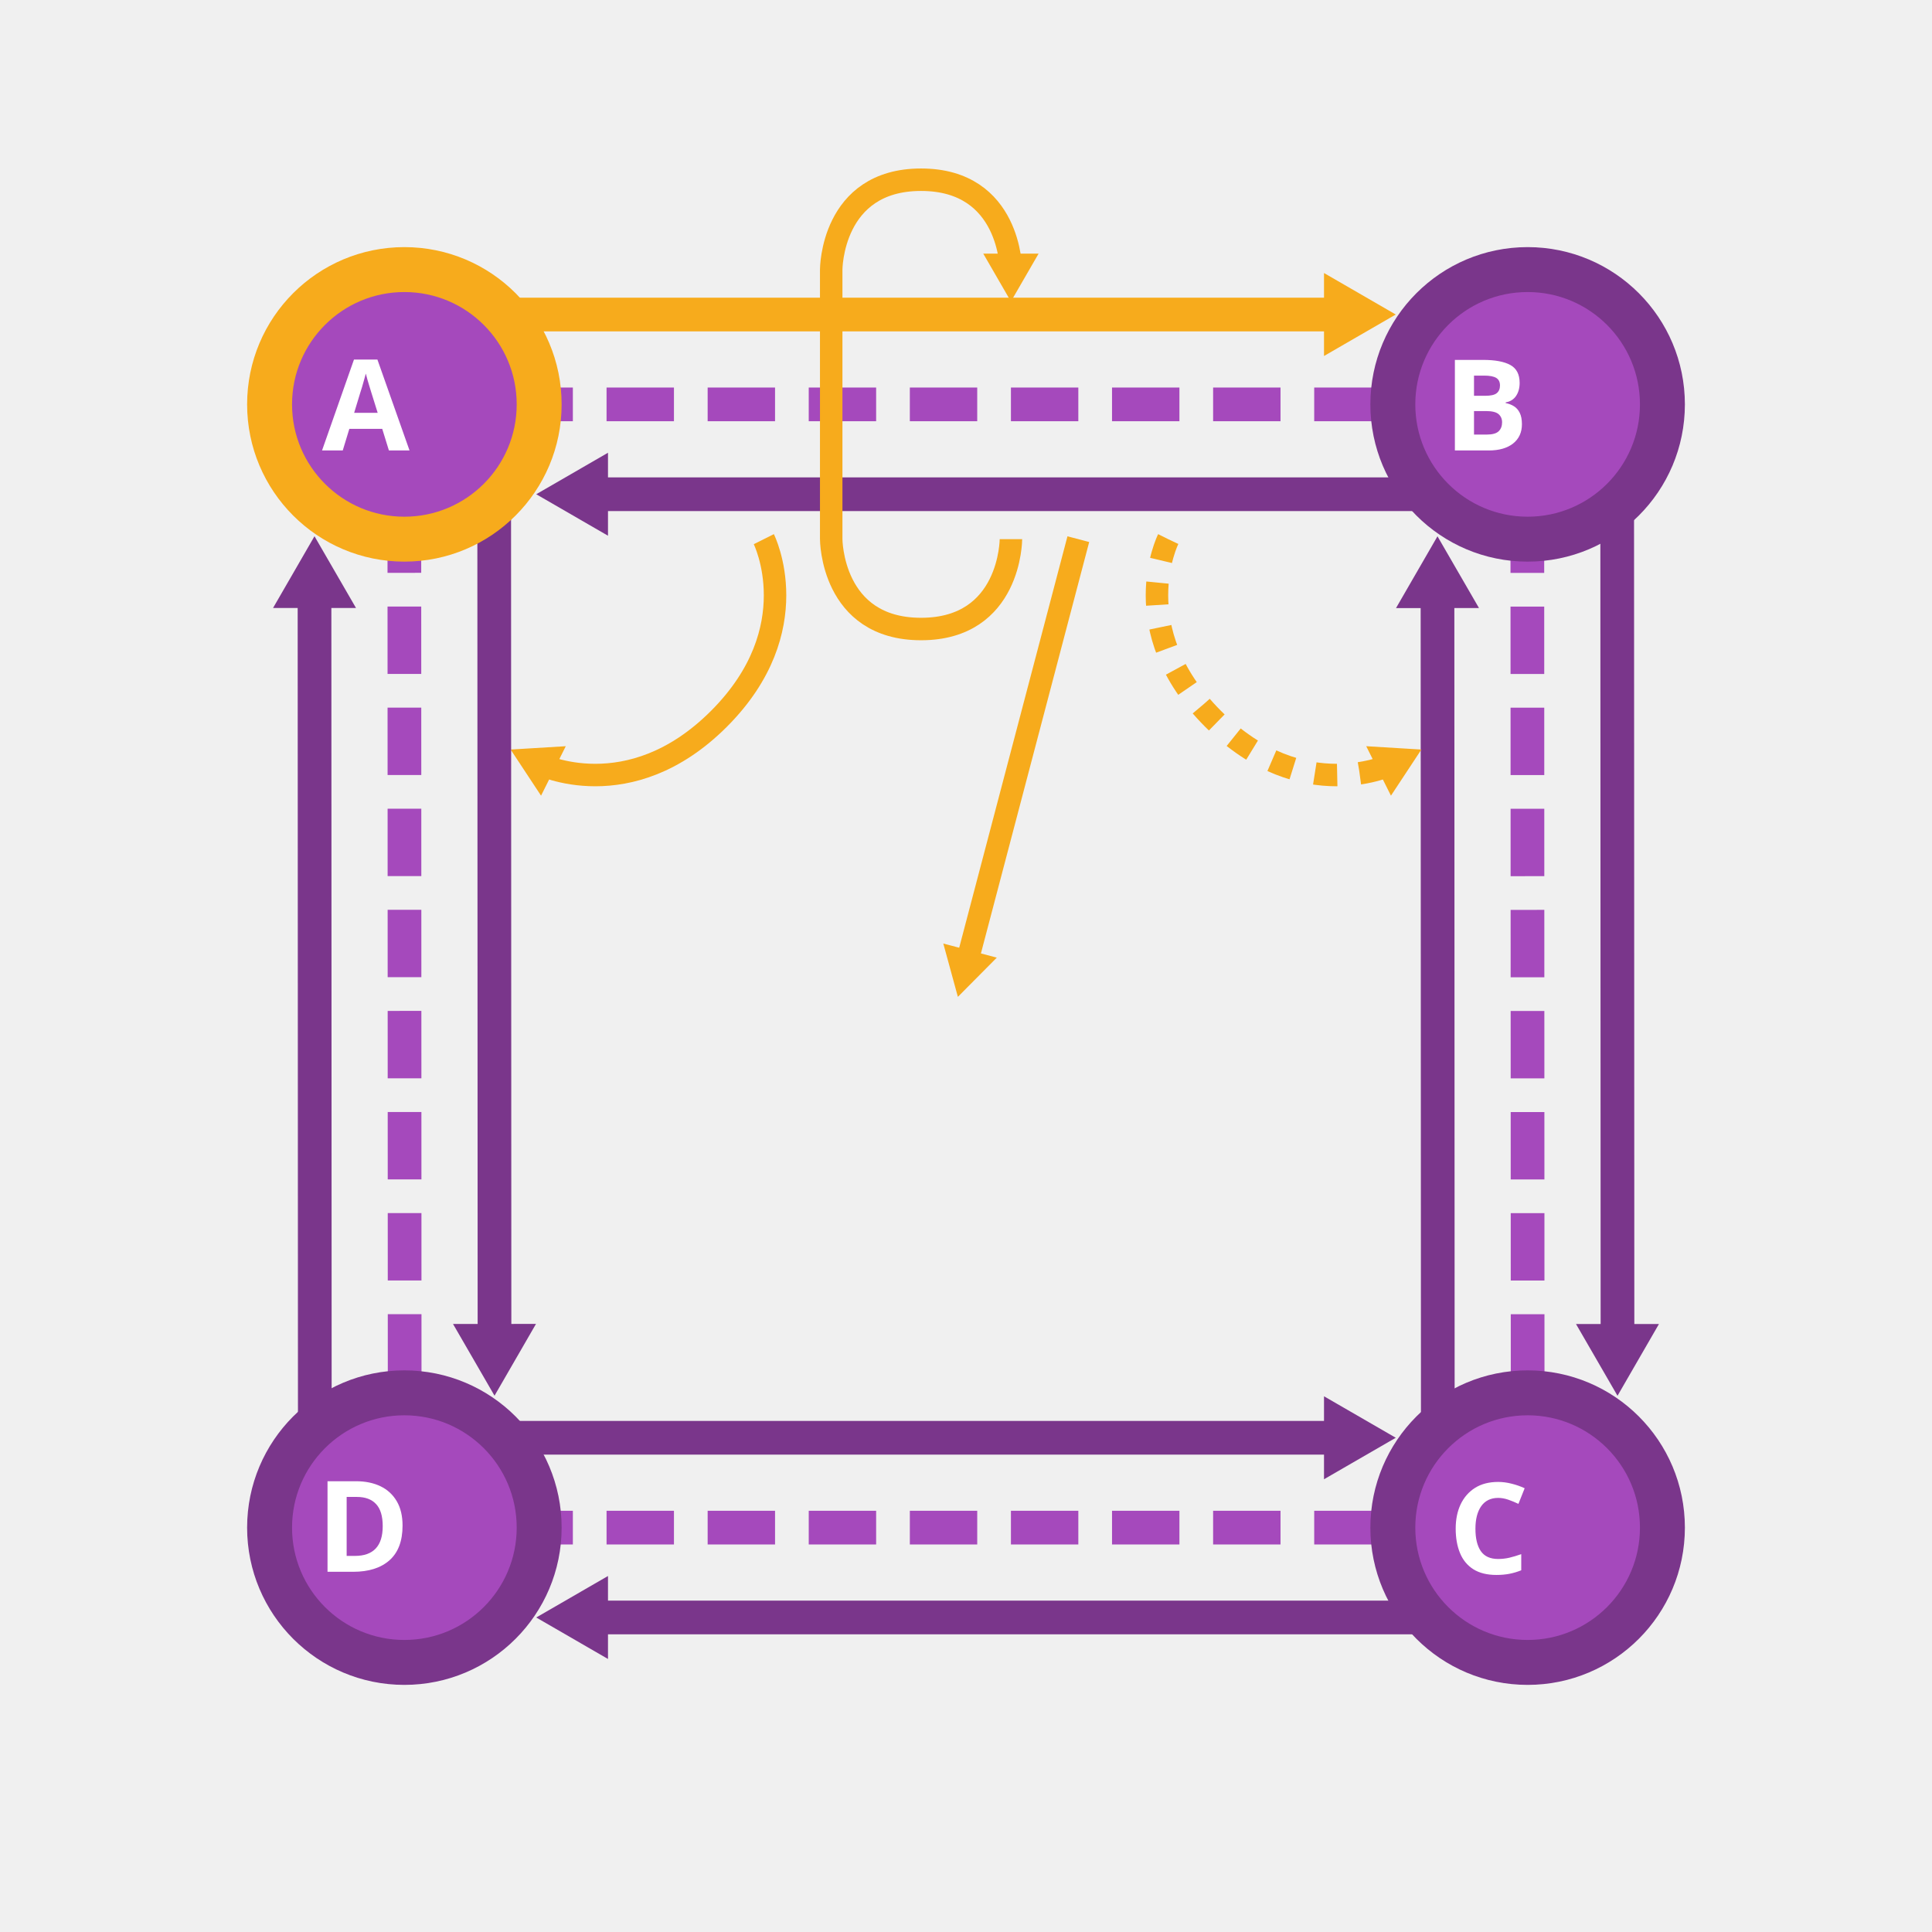
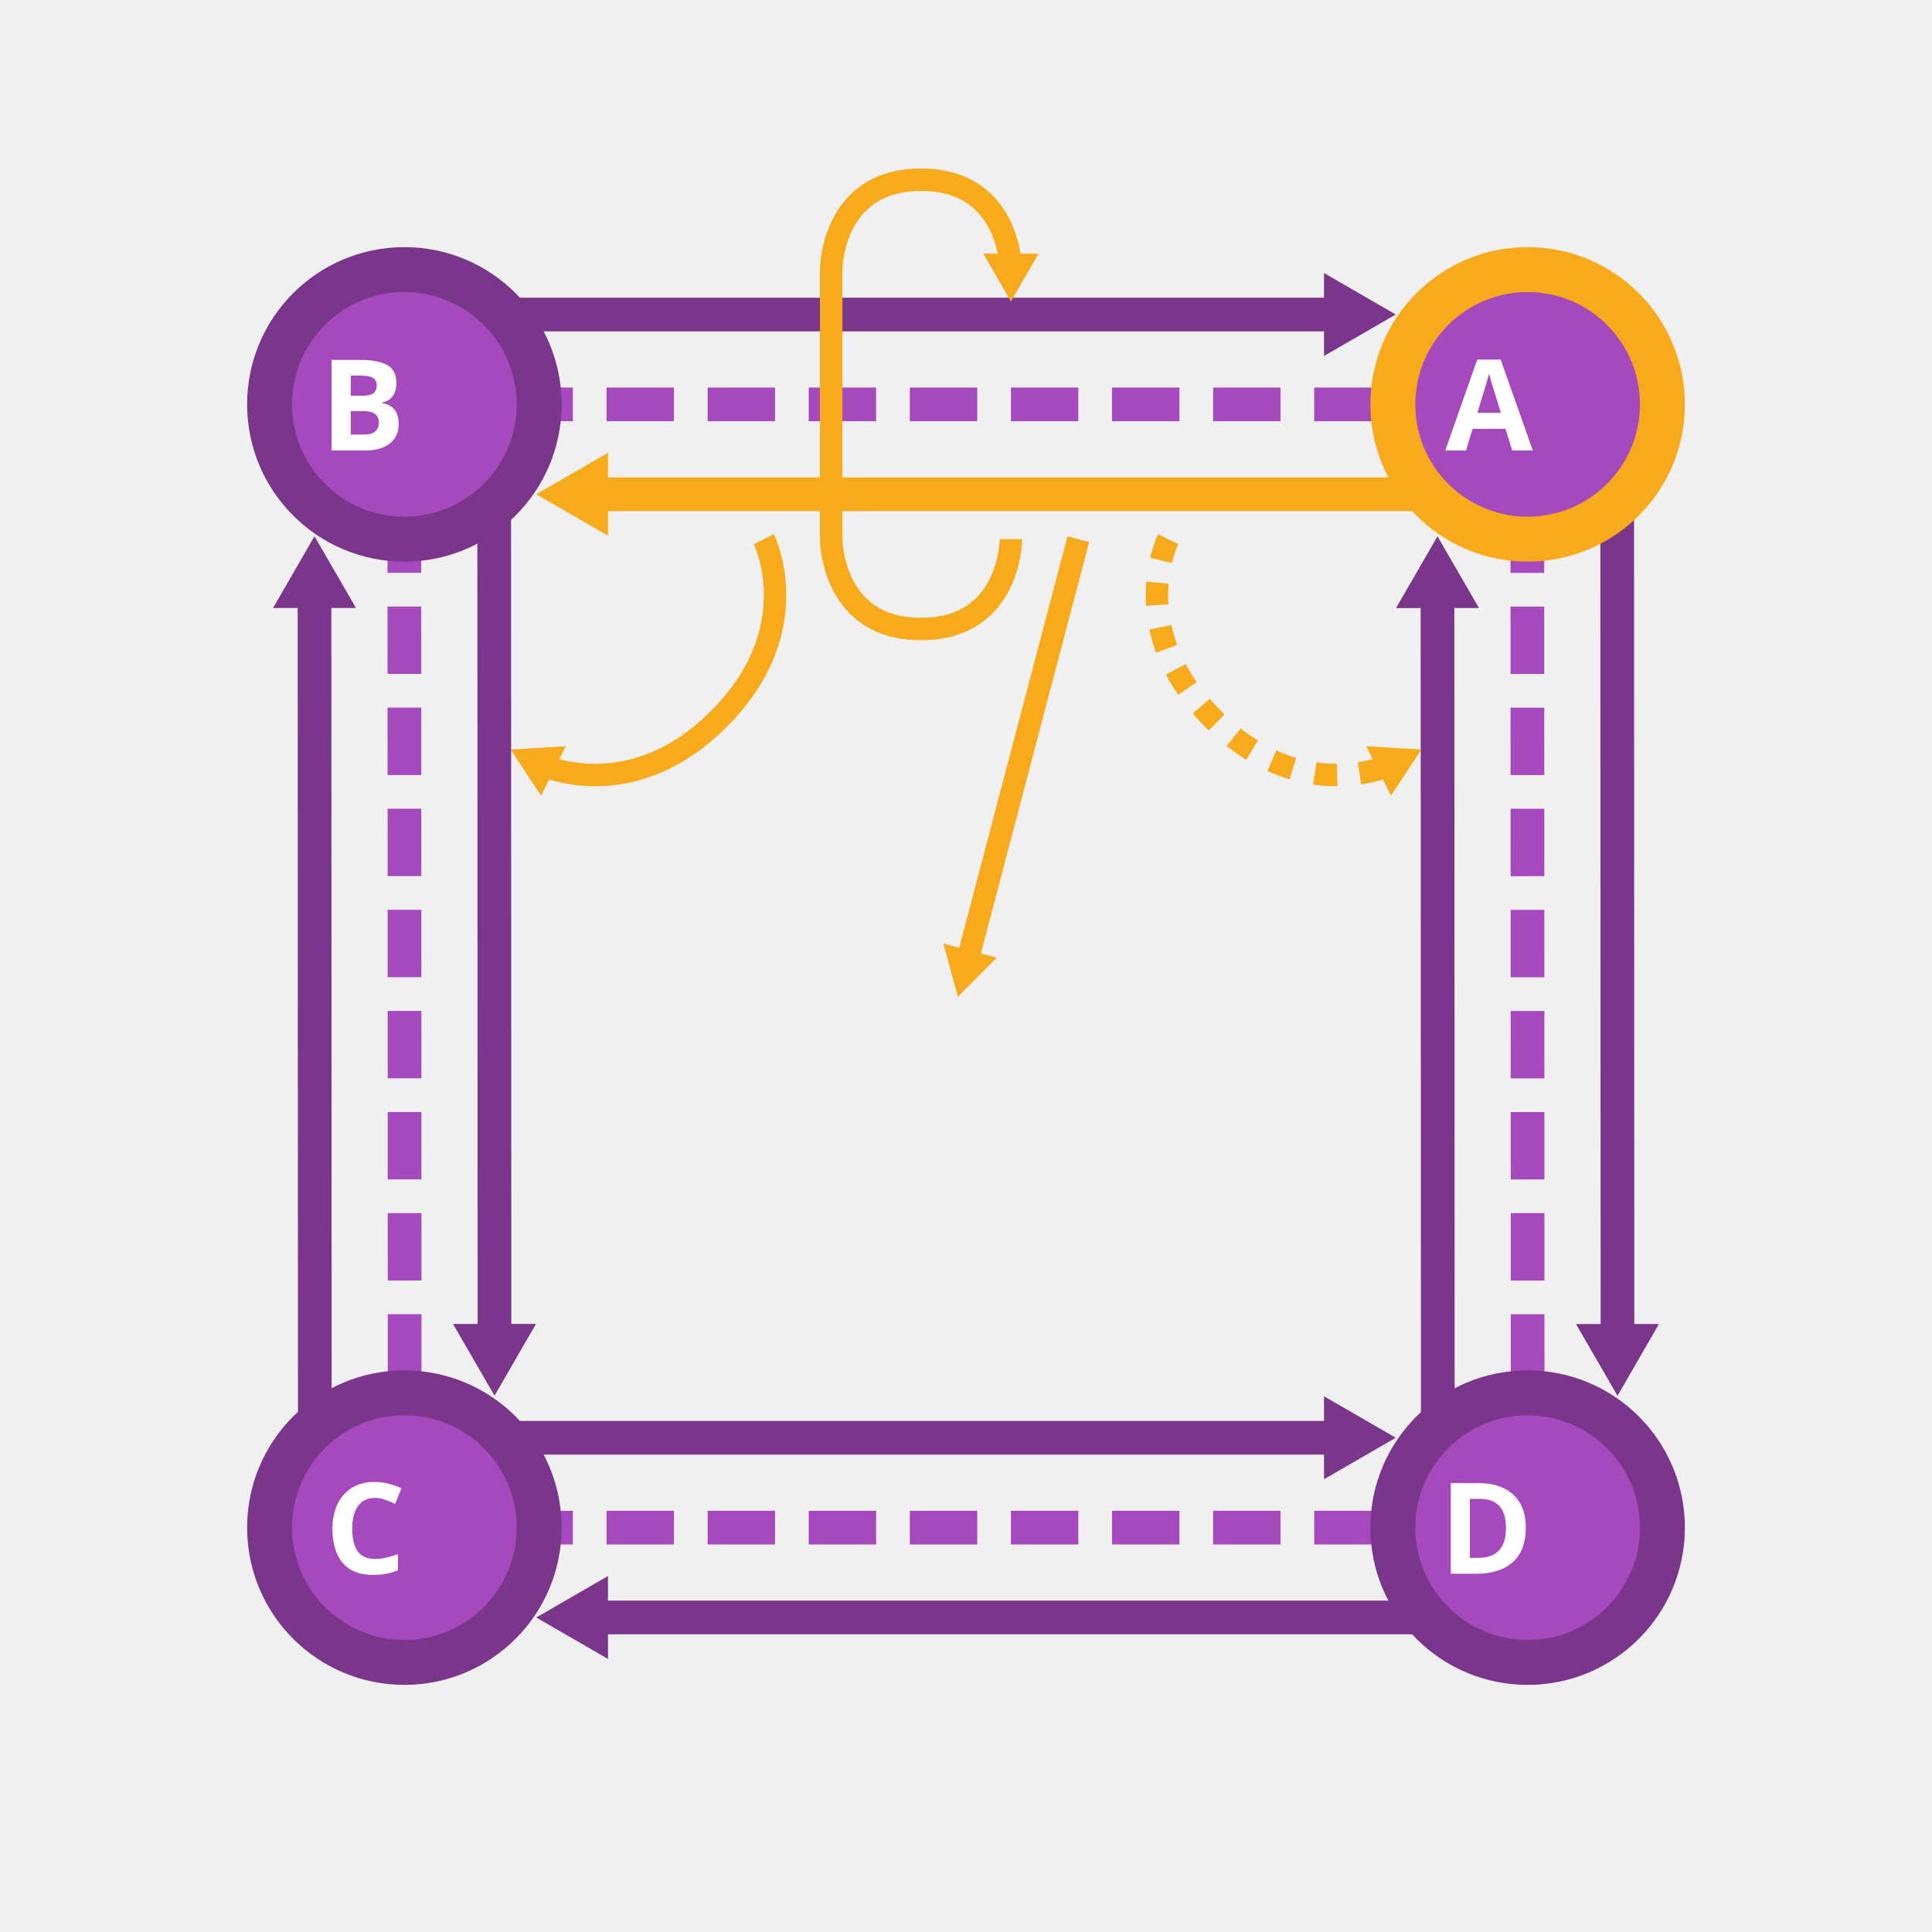
<svg xmlns="http://www.w3.org/2000/svg" id="svg8" version="1.1" viewBox="0 0 344 344" height="344mm" width="344mm">
  <defs id="defs2">
    <marker style="overflow:visible" id="marker1385" refX="0.0" refY="0.0" orient="auto">
      <path transform="scale(0.2)" style="fill-rule:evenodd;stroke:#f7ab1c;stroke-width:1pt;stroke-opacity:1;fill:#f7ab1c;fill-opacity:1" d="M 5.77,0.0 L -2.88,5.0 L -2.88,-5.0 L 5.77,0.0 z " id="path1383" />
    </marker>
    <marker style="overflow:visible" id="marker1320" refX="0.0" refY="0.0" orient="auto">
      <path transform="scale(0.2)" style="fill-rule:evenodd;stroke:#f7ab1c;stroke-width:1pt;stroke-opacity:1;fill:#f7ab1c;fill-opacity:1" d="M 5.77,0.0 L -2.88,5.0 L -2.88,-5.0 L 5.77,0.0 z " id="path1318" />
    </marker>
    <marker style="overflow:visible" id="marker1283" refX="0.0" refY="0.0" orient="auto">
      <path transform="scale(0.2)" style="fill-rule:evenodd;stroke:#f7ab1c;stroke-width:1pt;stroke-opacity:1;fill:#f7ab1c;fill-opacity:1" d="M 5.77,0.0 L -2.88,5.0 L -2.88,-5.0 L 5.77,0.0 z " id="path1163" />
    </marker>
    <marker style="overflow:visible" id="TriangleInS" refX="0" refY="0" orient="auto">
-       <path transform="scale(-0.2)" style="fill:#7a368b;fill-opacity:1;fill-rule:evenodd;stroke:#7a368b;stroke-width:1pt;stroke-opacity:1" d="M 5.77,0 -2.88,5 V -5 Z" id="path4714" />
+       <path transform="scale(-0.2)" style="fill:#f7ab1c;fill-opacity:1;fill-rule:evenodd;stroke:#f7ab1c;stroke-width:1pt;stroke-opacity:1" d="M 5.77,0 -2.88,5 V -5 Z" id="path4714" />
    </marker>
    <marker style="overflow:visible" id="TriangleOutS" refX="0" refY="0" orient="auto">
-       <path transform="scale(0.2)" style="fill:#f7ab1c;fill-opacity:1;fill-rule:evenodd;stroke:#f7ab1c;stroke-width:1pt;stroke-opacity:1" d="M 5.77,0 -2.88,5 V -5 Z" id="path4723" />
+       <path transform="scale(0.2)" style="fill:#7a368b;fill-opacity:1;fill-rule:evenodd;stroke:#7a368b;stroke-width:1pt;stroke-opacity:1" d="M 5.77,0 -2.88,5 V -5 Z" id="path4723" />
    </marker>
    <marker style="overflow:visible" id="TriangleOutS-0" refX="0" refY="0" orient="auto">
      <path transform="scale(0.2)" style="fill:#7a368b;fill-opacity:1;fill-rule:evenodd;stroke:#7a368b;stroke-width:1pt;stroke-opacity:1" d="M 5.77,0 -2.88,5 V -5 Z" id="path4723-6" />
    </marker>
    <marker style="overflow:visible" id="TriangleInS-2" refX="0" refY="0" orient="auto">
      <path transform="scale(-0.2)" style="fill:#7a368b;fill-opacity:1;fill-rule:evenodd;stroke:#7a368b;stroke-width:1pt;stroke-opacity:1" d="M 5.77,0 -2.88,5 V -5 Z" id="path4714-6" />
    </marker>
    <marker style="overflow:visible" id="TriangleOutS-5" refX="0" refY="0" orient="auto">
      <path transform="scale(0.2)" style="fill:#7a368b;fill-opacity:1;fill-rule:evenodd;stroke:#7a368b;stroke-width:1pt;stroke-opacity:1" d="M 5.77,0 -2.88,5 V -5 Z" id="path4723-0" />
    </marker>
    <marker style="overflow:visible" id="TriangleInS-4" refX="0" refY="0" orient="auto">
      <path transform="scale(-0.2)" style="fill:#7a368b;fill-opacity:1;fill-rule:evenodd;stroke:#7a368b;stroke-width:1pt;stroke-opacity:1" d="M 5.77,0 -2.88,5 V -5 Z" id="path4714-3" />
    </marker>
    <marker style="overflow:visible" id="TriangleOutS-5-7" refX="0" refY="0" orient="auto">
      <path transform="scale(0.2)" style="fill:#7a368b;fill-opacity:1;fill-rule:evenodd;stroke:#7a368b;stroke-width:1pt;stroke-opacity:1" d="M 5.77,0 -2.88,5 V -5 Z" id="path4723-0-2" />
    </marker>
    <marker style="overflow:visible" id="TriangleInS-4-7" refX="0" refY="0" orient="auto">
      <path transform="scale(-0.2)" style="fill:#7a368b;fill-opacity:1;fill-rule:evenodd;stroke:#7a368b;stroke-width:1pt;stroke-opacity:1" d="M 5.77,0 -2.88,5 V -5 Z" id="path4714-3-6" />
    </marker>
    <marker style="overflow:visible" id="marker1283-9" refX="0" refY="0" orient="auto">
      <path transform="scale(0.2)" style="fill:#f7ab1c;fill-opacity:1;fill-rule:evenodd;stroke:#f7ab1c;stroke-width:1pt;stroke-opacity:1" d="M 5.77,0 -2.88,5 V -5 Z" id="path1163-1" />
    </marker>
  </defs>
  <g transform="translate(0,47)" id="layer1">
    <g transform="translate(44,-44)" id="g6740">
      <path style="fill:none;stroke:#a549bc;stroke-width:6;stroke-linecap:butt;stroke-linejoin:round;stroke-miterlimit:4;stroke-dasharray:12,6;stroke-dashoffset:0;stroke-opacity:1" d="M 28,69 H 228" id="path5117" />
-       <path style="fill:none;stroke:#f7ab1c;stroke-width:6;stroke-linecap:round;stroke-linejoin:round;stroke-miterlimit:4;stroke-dasharray:none;stroke-opacity:1;marker-end:url(#TriangleOutS)" d="M 48,53 H 196" id="path5119" />
-       <path style="fill:none;stroke:#7a368b;stroke-width:6;stroke-linecap:round;stroke-linejoin:round;stroke-miterlimit:4;stroke-dasharray:none;stroke-opacity:1;marker-start:url(#TriangleInS)" d="M 60,85 H 208" id="path5121" />
+       <path style="fill:none;stroke:#7a368b;stroke-width:6;stroke-linecap:round;stroke-linejoin:round;stroke-miterlimit:4;stroke-dasharray:none;stroke-opacity:1;marker-end:url(#TriangleOutS)" d="M 48,53 H 196" id="path5119" />
+       <path style="fill:none;stroke:#f7ab1c;stroke-width:6;stroke-linecap:round;stroke-linejoin:round;stroke-miterlimit:4;stroke-dasharray:none;stroke-opacity:1;marker-start:url(#TriangleInS)" d="M 60,85 H 208" id="path5121" />
    </g>
-     <g id="g6740-4-5" transform="rotate(89.97955,127.9672,169.0086)">
-       <path style="fill:none;stroke:#a549bc;stroke-width:6;stroke-linecap:butt;stroke-linejoin:round;stroke-miterlimit:4;stroke-dasharray:12,6;stroke-dashoffset:0;stroke-opacity:1" d="M -15.984,24.984 H 184.016" id="path5117-8-7" />
-       <path style="fill:none;stroke:#7a368b;stroke-width:6;stroke-linecap:round;stroke-linejoin:round;stroke-miterlimit:4;stroke-dasharray:none;stroke-opacity:1;marker-end:url(#TriangleOutS-5-7)" d="M 4.016,8.984 H 152.016" id="path5119-7-6" />
-       <path style="fill:none;stroke:#7a368b;stroke-width:6;stroke-linecap:round;stroke-linejoin:round;stroke-miterlimit:4;stroke-dasharray:none;stroke-opacity:1;marker-start:url(#TriangleInS-4-7)" d="M 16.016,40.984 H 164.016" id="path5121-1-8" />
-       <path id="path1013" d="m 7.961,160.933 c 0,0 16.003,-7.994 31.997,8.011 15.994,16.006 7.989,32.003 7.989,32.003" style="fill:none;stroke:#f7ab1c;stroke-width:4;stroke-linecap:butt;stroke-linejoin:round;stroke-opacity:1;stroke-miterlimit:4;stroke-dasharray:none;marker-end:url(#marker1283)" />
-       <path id="path1013-7" d="m 7.987,88.933 c 0,0 15.997,8.006 32.003,-7.989 16.006,-15.994 8.011,-31.997 8.011,-31.997" style="fill:none;stroke:#f7ab1c;stroke-width:4;stroke-linecap:butt;stroke-linejoin:round;stroke-miterlimit:4;stroke-dasharray:4, 4;stroke-opacity:1;marker-end:url(#marker1283-9);stroke-dashoffset:0" />
-       <path id="path1312" d="m 7.977,116.933 c 0,0 16,0.006 15.994,16.006 -0.006,16 -16.006,15.994 -16.006,15.994 l -48,-0.017 c 0,0 -16,-0.006 -15.994,-16.006 0.006,-16 16.006,-15.994 16.006,-15.994" style="fill:none;stroke:#f7ab1c;stroke-width:4;stroke-linecap:butt;stroke-linejoin:miter;stroke-miterlimit:4;stroke-dasharray:none;stroke-opacity:1;marker-end:url(#marker1320)" />
-       <path id="path1377" d="M 7.981,104.933 83.974,124.96" style="fill:none;stroke:#f7ab1c;stroke-width:4;stroke-linecap:butt;stroke-linejoin:miter;stroke-miterlimit:4;stroke-dasharray:none;stroke-opacity:1;marker-end:url(#marker1385)" />
+     <g id="g891">
+       <path style="fill:none;stroke:#a549bc;stroke-width:6;stroke-linecap:butt;stroke-linejoin:round;stroke-miterlimit:4;stroke-dasharray:12, 6;stroke-dashoffset:0;stroke-opacity:1" d="m 271.94,25.006 0.071,200" id="path5117-8-7" />
+       <path style="fill:none;stroke:#7a368b;stroke-width:6;stroke-linecap:round;stroke-linejoin:round;stroke-miterlimit:4;stroke-dasharray:none;stroke-opacity:1;marker-end:url(#TriangleOutS-5-7)" d="m 287.947,45 0.053,148" id="path5119-7-6" />
+       <path style="fill:none;stroke:#7a368b;stroke-width:6;stroke-linecap:round;stroke-linejoin:round;stroke-miterlimit:4;stroke-dasharray:none;stroke-opacity:1;marker-start:url(#TriangleInS-4-7)" d="m 255.951,57.011 0.053,148" id="path5121-1-8" />
    </g>
+     <path style="fill:none;stroke:#f7ab1c;stroke-width:4;stroke-linecap:butt;stroke-linejoin:round;stroke-miterlimit:4;stroke-dasharray:none;stroke-opacity:1;marker-end:url(#marker1283)" d="m 136,49 c 0,0 8,16 -8,32 -16,16 -32,8 -32,8" id="path1013" />
+     <path style="fill:none;stroke:#f7ab1c;stroke-width:4;stroke-linecap:butt;stroke-linejoin:round;stroke-miterlimit:4;stroke-dasharray:4,4;stroke-dashoffset:0;stroke-opacity:1;marker-end:url(#marker1283-9)" d="m 208,49 c 0,0 -8,16 8,32 16,16 32,8 32,8" id="path1013-7" />
+     <path style="fill:none;stroke:#f7ab1c;stroke-width:4;stroke-linecap:butt;stroke-linejoin:miter;stroke-miterlimit:4;stroke-dasharray:none;stroke-opacity:1;marker-end:url(#marker1320)" d="m 180,49 c 0,0 -2.9e-4,16 -16,16 -16,1.2e-5 -16,-16 -16,-16 L 148,1 c 0,0 2.9e-4,-16 16,-16 16,-1.1e-5 16,16 16,16" id="path1312" />
+     <path style="fill:none;stroke:#f7ab1c;stroke-width:4;stroke-linecap:butt;stroke-linejoin:miter;stroke-miterlimit:4;stroke-dasharray:none;stroke-opacity:1;marker-end:url(#marker1385)" d="M 192,49 172,125" id="path1377" />
    <g id="g6740-4" transform="rotate(89.97955,72.005,68.9993)">
      <path style="fill:none;stroke:#a549bc;stroke-width:6;stroke-linecap:butt;stroke-linejoin:round;stroke-miterlimit:4;stroke-dasharray:12,6;stroke-dashoffset:0;stroke-opacity:1" d="M 28,69 H 228" id="path5117-8" />
      <path style="fill:none;stroke:#7a368b;stroke-width:6;stroke-linecap:round;stroke-linejoin:round;stroke-miterlimit:4;stroke-dasharray:none;stroke-opacity:1;marker-end:url(#TriangleOutS-5)" d="M 48,53 H 196" id="path5119-7" />
      <path style="fill:none;stroke:#7a368b;stroke-width:6;stroke-linecap:round;stroke-linejoin:round;stroke-miterlimit:4;stroke-dasharray:none;stroke-opacity:1;marker-start:url(#TriangleInS-4)" d="M 60,85 H 208" id="path5121-1" />
    </g>
    <g id="g6740-2" transform="translate(44.00001,156)">
      <path style="fill:none;stroke:#a549bc;stroke-width:6;stroke-linecap:butt;stroke-linejoin:round;stroke-miterlimit:4;stroke-dasharray:12,6;stroke-dashoffset:0;stroke-opacity:1" d="M 28,69 H 228" id="path5117-3" />
      <path style="fill:none;stroke:#7a368b;stroke-width:6;stroke-linecap:round;stroke-linejoin:round;stroke-miterlimit:4;stroke-dasharray:none;stroke-opacity:1;marker-end:url(#TriangleOutS-0)" d="M 48,53 H 196" id="path5119-0" />
      <path style="fill:none;stroke:#7a368b;stroke-width:6;stroke-linecap:round;stroke-linejoin:round;stroke-miterlimit:4;stroke-dasharray:none;stroke-opacity:1;marker-start:url(#TriangleInS-2)" d="M 60,85 H 208" id="path5121-0" />
    </g>
-     <circle r="24" cy="25" cx="72" id="path4520" style="fill:#a549bc;fill-opacity:1;stroke:#f7ab1c;stroke-width:8;stroke-linecap:round;stroke-linejoin:round;stroke-miterlimit:4;stroke-dasharray:none;stroke-dashoffset:0;stroke-opacity:1" />
+     <circle r="24" cy="25" cx="72" id="path4520" style="fill:#a549bc;fill-opacity:1;stroke:#7a368b;stroke-width:8;stroke-linecap:round;stroke-linejoin:round;stroke-miterlimit:4;stroke-dasharray:none;stroke-dashoffset:0;stroke-opacity:1" />
    <circle r="24" cy="225" cx="72" id="path4520-5" style="fill:#a549bc;fill-opacity:1;stroke:#7a368b;stroke-width:8;stroke-linecap:round;stroke-linejoin:round;stroke-miterlimit:4;stroke-dasharray:none;stroke-dashoffset:0;stroke-opacity:1" />
-     <circle r="24" cy="25" cx="272" id="path4520-5-2" style="fill:#a549bc;fill-opacity:1;stroke:#7a368b;stroke-width:8;stroke-linecap:round;stroke-linejoin:round;stroke-miterlimit:4;stroke-dasharray:none;stroke-dashoffset:0;stroke-opacity:1" />
+     <circle r="24" cy="25" cx="272" id="path4520-5-2" style="fill:#a549bc;fill-opacity:1;stroke:#f7ab1c;stroke-width:8;stroke-linecap:round;stroke-linejoin:round;stroke-miterlimit:4;stroke-dasharray:none;stroke-dashoffset:0;stroke-opacity:1" />
    <circle r="24" cy="225" cx="272" id="path4520-5-2-1" style="fill:#a549bc;fill-opacity:1;stroke:#7a368b;stroke-width:8;stroke-linecap:round;stroke-linejoin:round;stroke-miterlimit:4;stroke-dasharray:none;stroke-dashoffset:0;stroke-opacity:1" />
    <flowRoot transform="matrix(0.2645833,0,0,0.2645833,0,41)" style="font-style:normal;font-weight:normal;font-size:40px;line-height:1.25;font-family:sans-serif;letter-spacing:0px;word-spacing:0px;fill:#000000;fill-opacity:1;stroke:none" id="flowRoot875" xml:space="preserve">
      <flowRegion id="flowRegion877">
        <rect y="105.827" x="105.827" height="60.472" width="45.354" id="rect879" />
      </flowRegion>
      <flowPara id="flowPara881" />
    </flowRoot>
-     <text id="text885" y="33.208" x="72.011" style="font-style:normal;font-weight:normal;font-size:10.583px;line-height:1.25;font-family:sans-serif;letter-spacing:0px;word-spacing:0px;fill:#ffffff;fill-opacity:1;stroke:none;stroke-width:0.265" xml:space="preserve">
-       <tspan style="font-style:normal;font-variant:normal;font-weight:bold;font-stretch:normal;font-size:22.578px;font-family:sans-serif;-inkscape-font-specification:'sans-serif Bold';text-align:center;text-anchor:middle;fill:#ffffff;fill-opacity:1;stroke-width:0.265" y="33.208" x="72.011" id="tspan883">A</tspan>
+     <text id="text885" y="33.208" x="272.011" style="font-style:normal;font-weight:normal;font-size:10.583px;line-height:1.25;font-family:sans-serif;letter-spacing:0px;word-spacing:0px;fill:#ffffff;fill-opacity:1;stroke:none;stroke-width:0.265" xml:space="preserve">
+       <tspan style="font-style:normal;font-variant:normal;font-weight:bold;font-stretch:normal;font-size:22.578px;font-family:sans-serif;-inkscape-font-specification:'sans-serif Bold';text-align:center;text-anchor:middle;fill:#ffffff;fill-opacity:1;stroke-width:0.265" y="33.208" x="272.011" id="tspan883">A</tspan>
    </text>
-     <text id="text885-6" y="33.208" x="271.482" style="font-style:normal;font-weight:normal;font-size:10.583px;line-height:1.25;font-family:sans-serif;letter-spacing:0px;word-spacing:0px;fill:#ffffff;fill-opacity:1;stroke:none;stroke-width:0.265" xml:space="preserve">
-       <tspan style="font-style:normal;font-variant:normal;font-weight:bold;font-stretch:normal;font-size:22.578px;font-family:sans-serif;-inkscape-font-specification:'sans-serif Bold';text-align:center;text-anchor:middle;fill:#ffffff;fill-opacity:1;stroke-width:0.265" y="33.208" x="271.482" id="tspan883-1">B</tspan>
+     <text id="text885-6" y="33.208" x="71.482" style="font-style:normal;font-weight:normal;font-size:10.583px;line-height:1.25;font-family:sans-serif;letter-spacing:0px;word-spacing:0px;fill:#ffffff;fill-opacity:1;stroke:none;stroke-width:0.265" xml:space="preserve">
+       <tspan style="font-style:normal;font-variant:normal;font-weight:bold;font-stretch:normal;font-size:22.578px;font-family:sans-serif;-inkscape-font-specification:'sans-serif Bold';text-align:center;text-anchor:middle;fill:#ffffff;fill-opacity:1;stroke-width:0.265" y="33.208" x="71.482" id="tspan883-1">B</tspan>
    </text>
-     <text id="text885-6-9" y="233.208" x="271.95" style="font-style:normal;font-weight:normal;font-size:10.583px;line-height:1.25;font-family:sans-serif;letter-spacing:0px;word-spacing:0px;fill:#ffffff;fill-opacity:1;stroke:none;stroke-width:0.265" xml:space="preserve">
-       <tspan style="font-style:normal;font-variant:normal;font-weight:bold;font-stretch:normal;font-size:22.578px;font-family:sans-serif;-inkscape-font-specification:'sans-serif Bold';text-align:center;text-anchor:middle;fill:#ffffff;fill-opacity:1;stroke-width:0.265" y="233.208" x="271.95" id="tspan883-1-0">C</tspan>
+     <text id="text885-6-9" y="233.208" x="71.95" style="font-style:normal;font-weight:normal;font-size:10.583px;line-height:1.25;font-family:sans-serif;letter-spacing:0px;word-spacing:0px;fill:#ffffff;fill-opacity:1;stroke:none;stroke-width:0.265" xml:space="preserve">
+       <tspan style="font-style:normal;font-variant:normal;font-weight:bold;font-stretch:normal;font-size:22.578px;font-family:sans-serif;-inkscape-font-specification:'sans-serif Bold';text-align:center;text-anchor:middle;fill:#ffffff;fill-opacity:1;stroke-width:0.265" y="233.208" x="71.95" id="tspan883-1-0">C</tspan>
    </text>
-     <text id="text885-6-9-6" y="232.863" x="71.52" style="font-style:normal;font-weight:normal;font-size:10.583px;line-height:1.25;font-family:sans-serif;letter-spacing:0px;word-spacing:0px;fill:#ffffff;fill-opacity:1;stroke:none;stroke-width:0.265" xml:space="preserve">
-       <tspan style="font-style:normal;font-variant:normal;font-weight:bold;font-stretch:normal;font-size:22.578px;font-family:sans-serif;-inkscape-font-specification:'sans-serif Bold';text-align:center;text-anchor:middle;fill:#ffffff;fill-opacity:1;stroke-width:0.265" y="232.863" x="71.52" id="tspan883-1-0-4">D</tspan>
+     <text id="text885-6-9-6" y="233.208" x="271.52" style="font-style:normal;font-weight:normal;font-size:10.583px;line-height:1.25;font-family:sans-serif;letter-spacing:0px;word-spacing:0px;fill:#ffffff;fill-opacity:1;stroke:none;stroke-width:0.265" xml:space="preserve">
+       <tspan style="font-style:normal;font-variant:normal;font-weight:bold;font-stretch:normal;font-size:22.578px;font-family:sans-serif;-inkscape-font-specification:'sans-serif Bold';text-align:center;text-anchor:middle;fill:#ffffff;fill-opacity:1;stroke-width:0.265" y="233.208" x="271.52" id="tspan883-1-0-4">D</tspan>
    </text>
  </g>
</svg>
